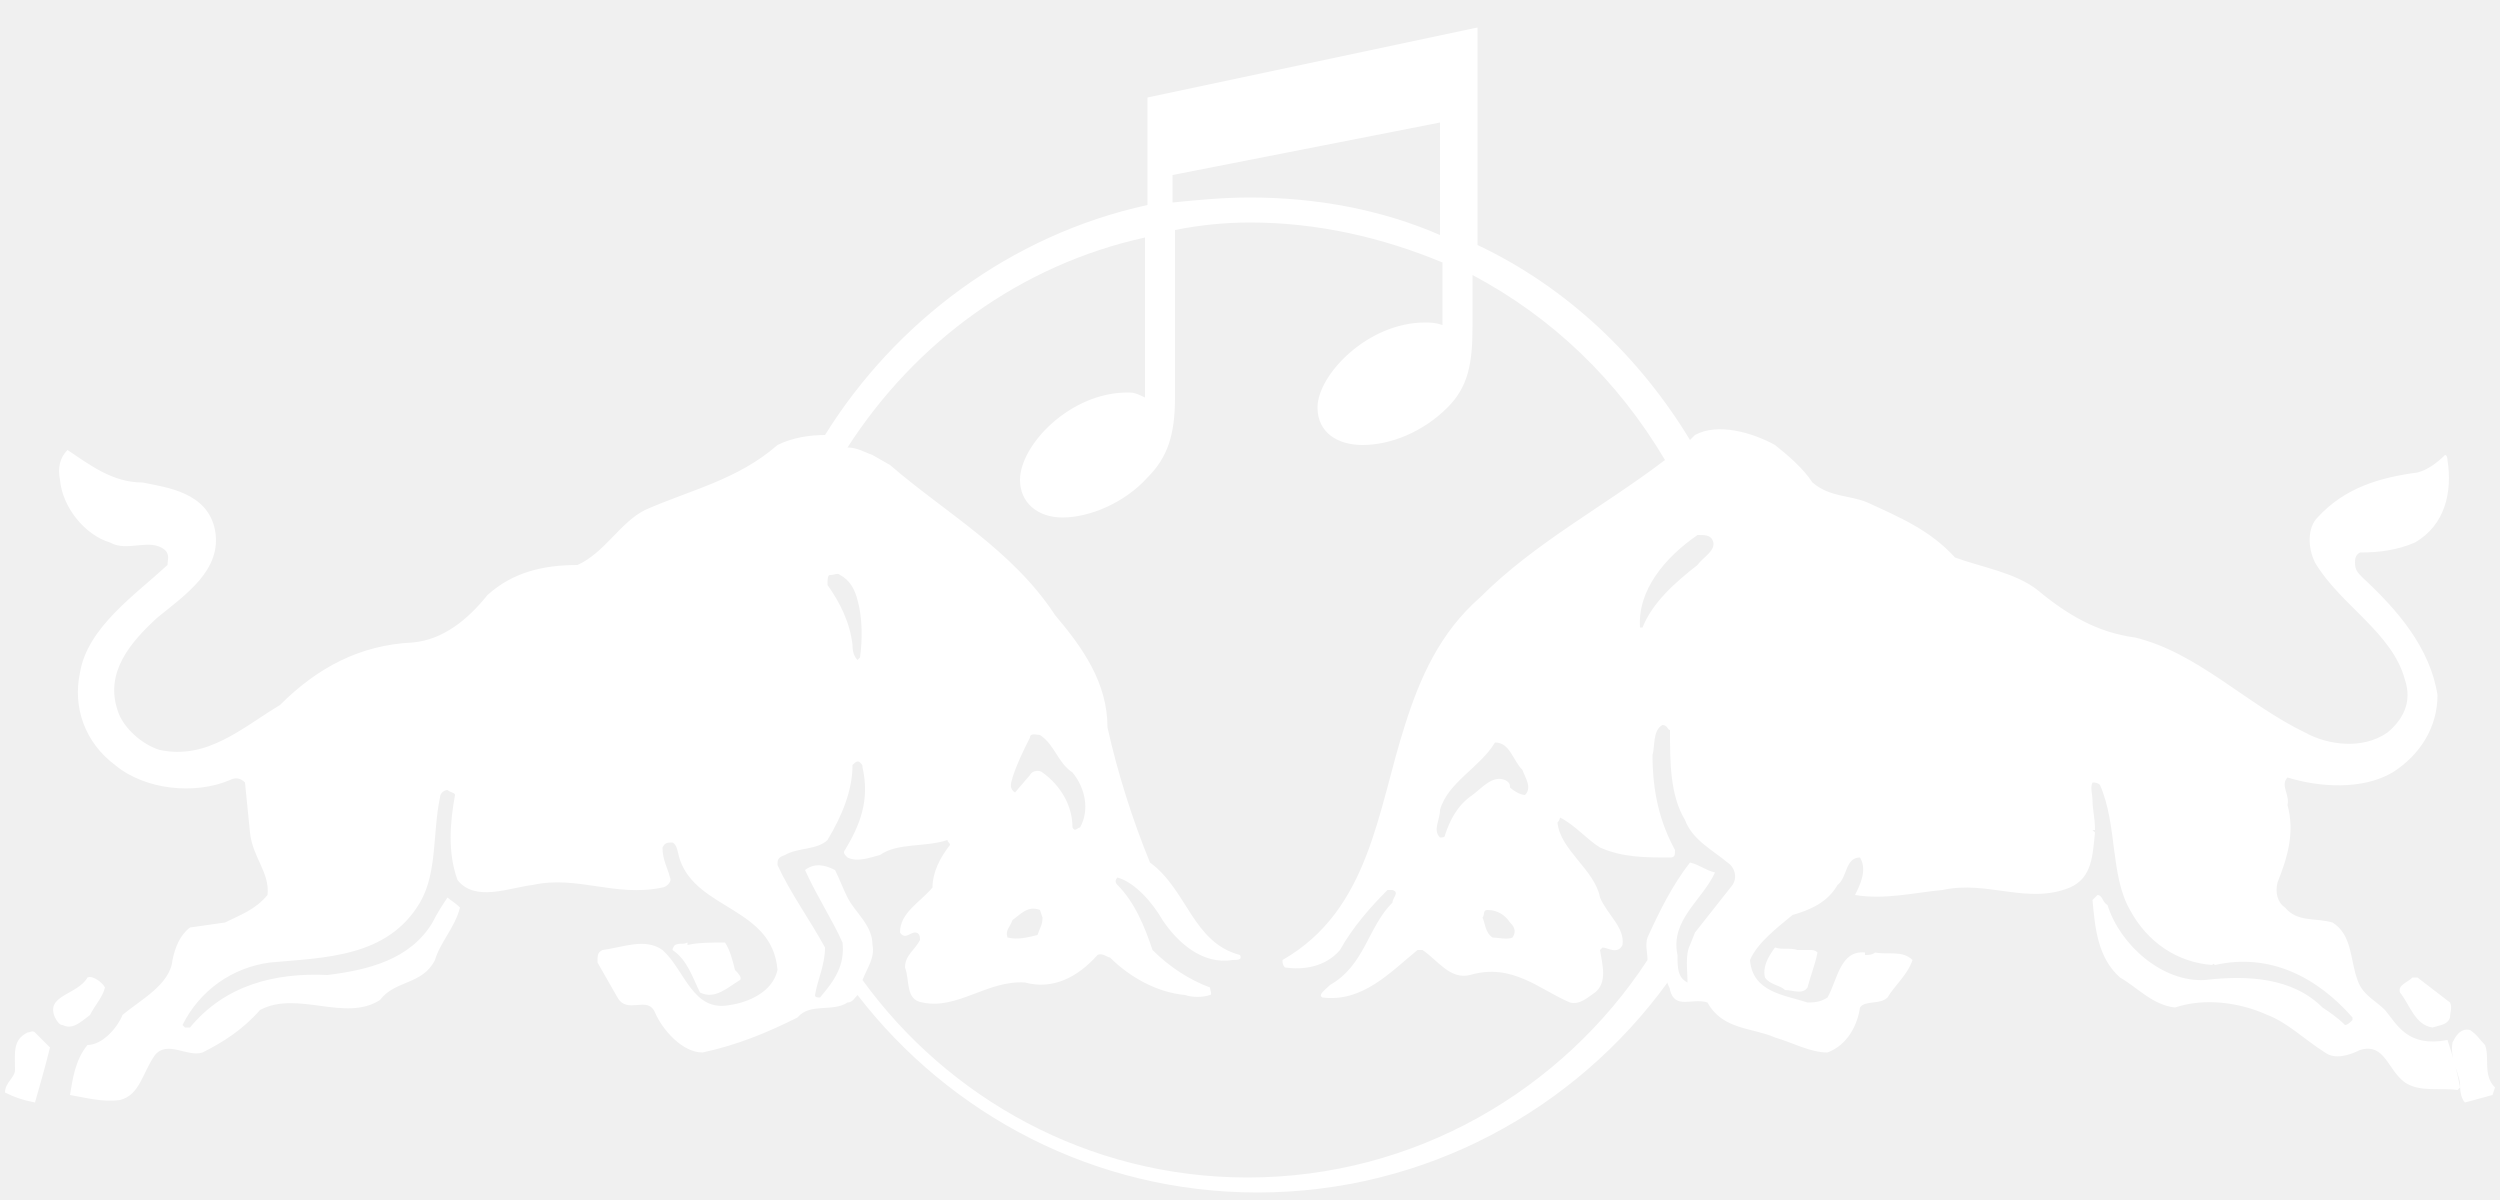
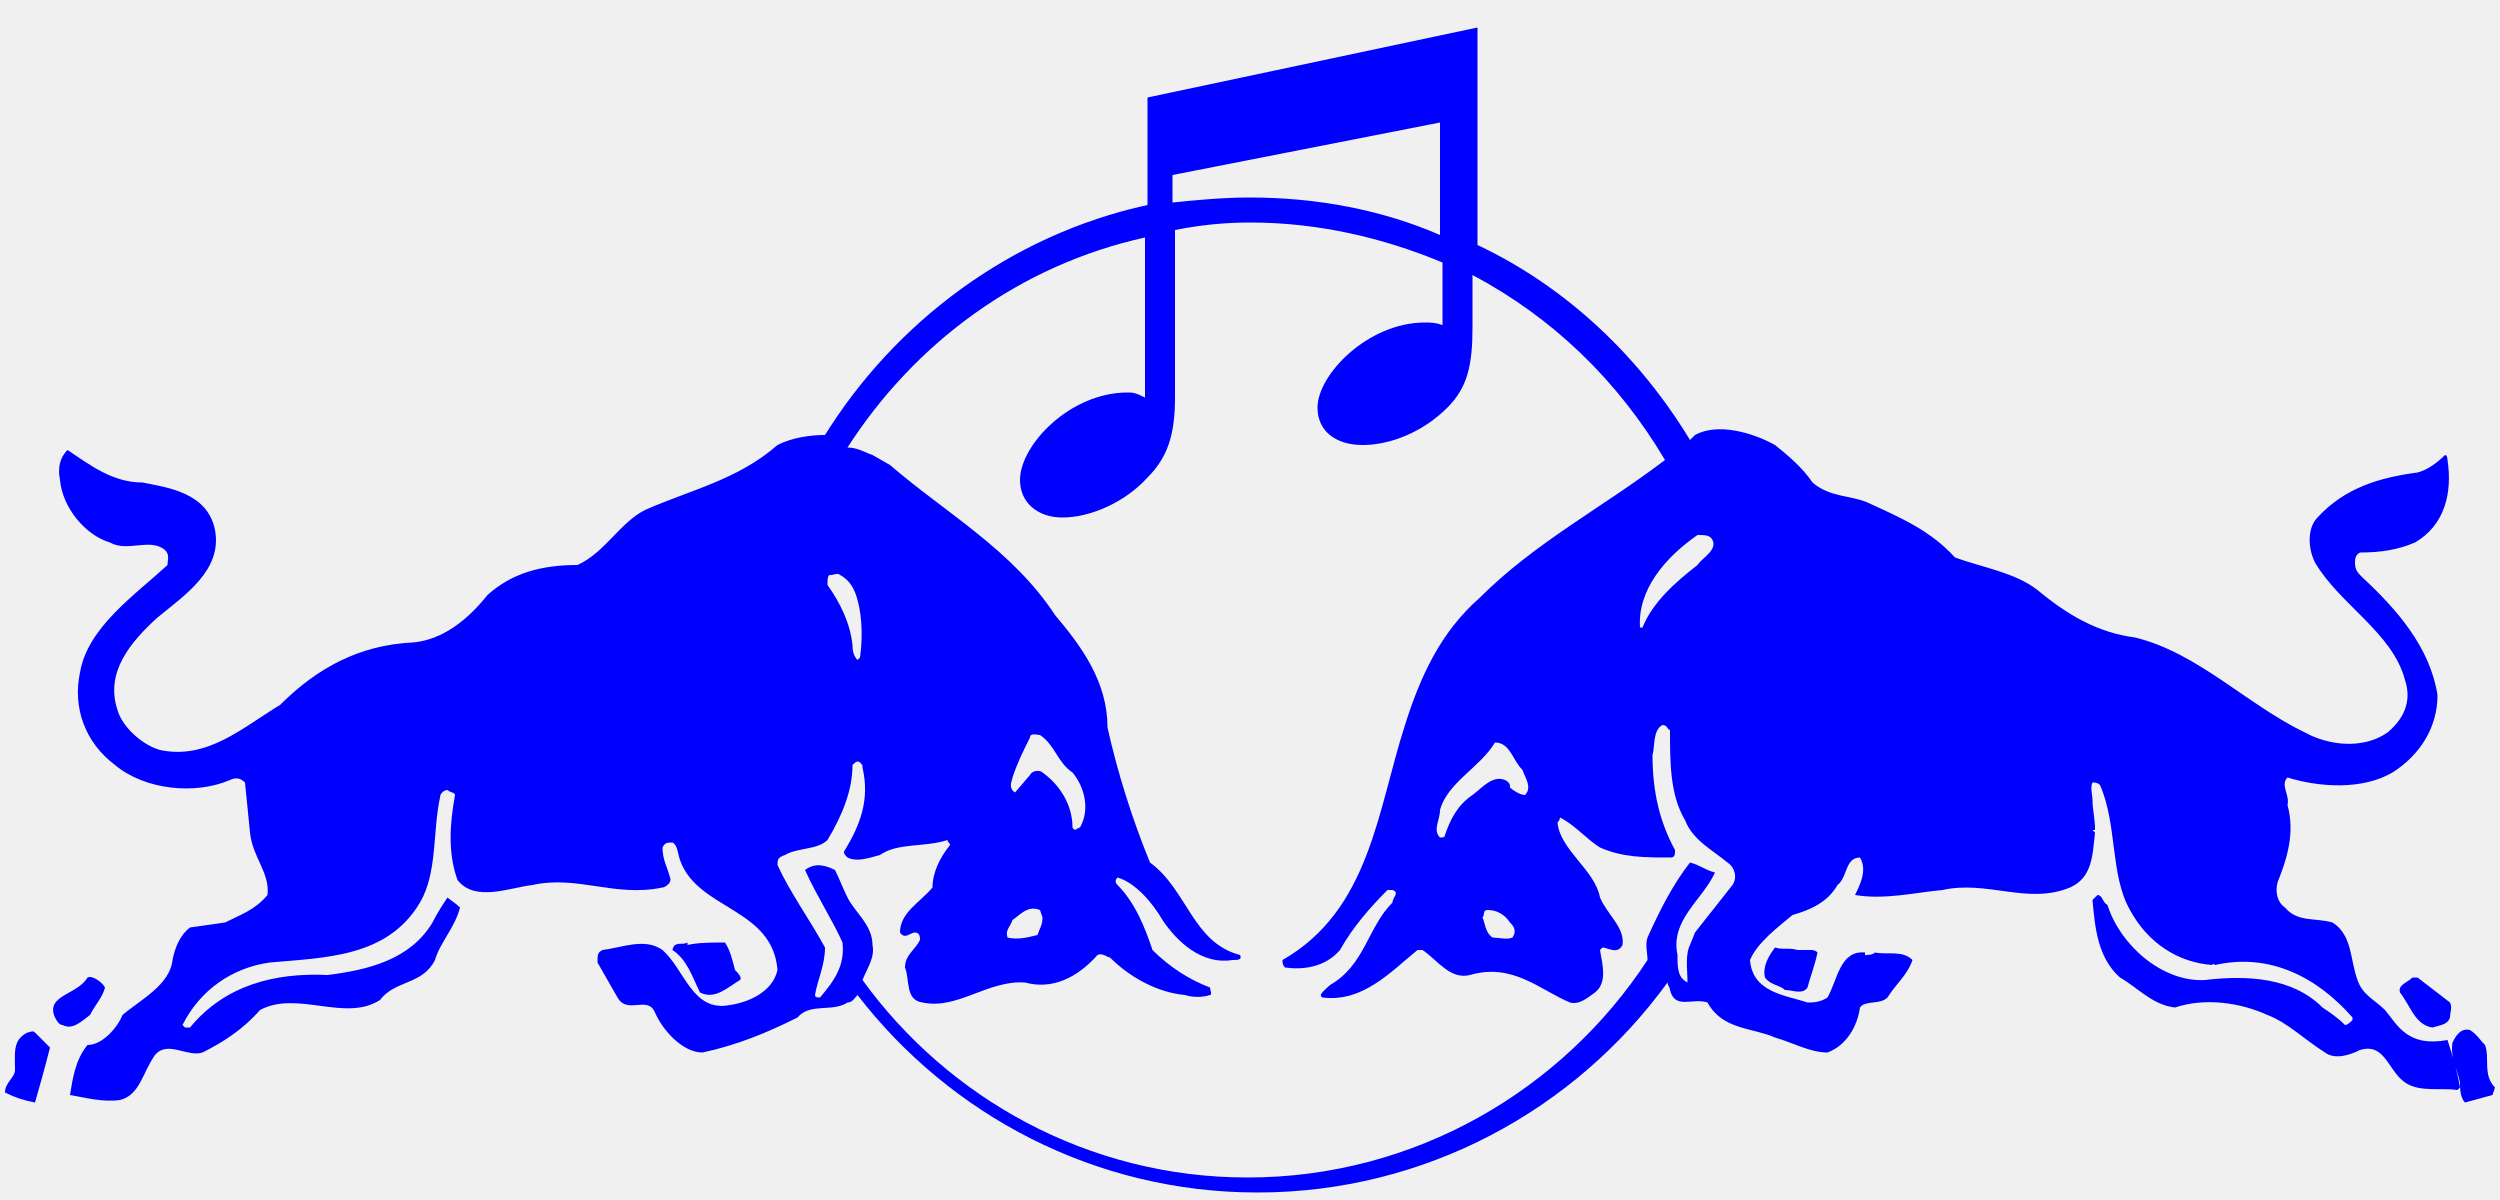
<svg xmlns="http://www.w3.org/2000/svg" version="1.1" xml:space="preserve" viewBox="0 0 100 48" stroke-linejoin="round" class="ng-scope">
-   <path fill="white" d="M95.4 40.4C95 40 94.5 39.8 94.3 39.2 94 38.4 94.1 37.4 93.3 36.9 92.6 36.7 91.9 36.9 91.4 36.3 91.1 36.1 91 35.7 91.1 35.3 91.5 34.3 91.8 33.3 91.5 32.2 91.6 31.8 91.2 31.4 91.5 31.1 92.8 31.5 94.5 31.6 95.7 30.9 96.8 30.2 97.5 29.1 97.5 27.8 97.2 25.9 95.9 24.4 94.5 23.1 94.3 22.9 94.2 22.8 94.2 22.5 94.2 22.4 94.2 22.2 94.4 22.1 95.2 22.1 95.9 22 96.6 21.7 97.8 21 98.1 19.7 97.9 18.4 97.9 18.4 97.9 18.2 97.8 18.2 97.5 18.5 97.1 18.8 96.7 18.9 95.2 19.1 93.8 19.5 92.7 20.7 92.3 21.1 92.3 21.9 92.6 22.5 93.6 24.2 95.7 25.3 96.2 27.2 96.5 28.1 96.1 28.8 95.5 29.3 94.5 30 93.1 29.8 92.2 29.3 89.9 28.2 87.9 26.1 85.4 25.5 83.9 25.3 82.7 24.6 81.5 23.6 80.6 22.9 79.3 22.7 78.2 22.3 77.2 21.2 76 20.7 74.7 20.1 74 19.8 73.2 19.9 72.5 19.3 72.1 18.7 71.5 18.2 71 17.8 70.1 17.3 68.7 16.9 67.8 17.4 67.7 17.5 67.6 17.6 67.6 17.6 65.6 14.3 62.7 11.5 59.1 9.8L59.1 1.1 45.9 3.9 45.9 8.2C40.4 9.4 35.8 12.9 33 17.4 32.4 17.4 31.7 17.5 31.1 17.8 29.5 19.2 27.6 19.6 25.8 20.4 24.8 20.9 24.2 22.1 23.1 22.6 21.7 22.6 20.5 22.9 19.5 23.8 18.7 24.8 17.7 25.6 16.5 25.7 14.4 25.8 12.7 26.7 11.2 28.2 9.7 29.1 8.3 30.4 6.4 30 5.7 29.8 4.9 29.1 4.7 28.4 4.2 26.9 5.2 25.7 6.3 24.7 7.4 23.8 8.9 22.8 8.6 21.2 8.3 19.7 6.7 19.5 5.7 19.3 4.5 19.3 3.6 18.6 2.7 18 2.4 18.3 2.3 18.7 2.4 19.2 2.5 20.3 3.4 21.4 4.4 21.7 5.1 22.1 6 21.5 6.6 22 6.8 22.2 6.7 22.4 6.7 22.6 5.4 23.8 3.5 25.1 3.2 26.9 2.9 28.3 3.4 29.7 4.6 30.6 5.8 31.6 7.8 31.8 9.2 31.2 9.4 31.1 9.6 31.1 9.8 31.3L10 33.3C10.1 34.3 10.8 34.9 10.7 35.8 10.2 36.4 9.6 36.6 9 36.9L7.6 37.1C7.2 37.4 7 37.9 6.9 38.4 6.8 39.4 5.6 40 4.9 40.6 4.7 41.1 4.1 41.8 3.5 41.8 3 42.4 2.9 43.2 2.8 43.8 3.4 43.9 4.1 44.1 4.8 44 5.6 43.8 5.7 42.9 6.2 42.2 6.7 41.6 7.5 42.3 8.1 42.1 8.9 41.7 9.7 41.2 10.4 40.4 11.9 39.6 13.8 40.9 15.2 40 15.8 39.2 16.9 39.4 17.4 38.4 17.6 37.7 18.2 37.1 18.4 36.3 18.2 36.1 18 36 17.9 35.9 17.7 36.2 17.5 36.5 17.3 36.9 16.4 38.4 14.7 38.8 13.1 39 11 38.9 9 39.4 7.6 41.1L7.4 41.1C7.4 41.1 7.3 41 7.3 41 8 39.6 9.3 38.7 10.8 38.5 13 38.3 15.5 38.3 16.8 36.1 17.5 34.9 17.3 33.3 17.6 31.9 17.6 31.7 17.8 31.6 17.9 31.6 18 31.7 18.2 31.7 18.2 31.8 18 32.9 17.9 34.1 18.3 35.2 19 36.1 20.4 35.5 21.3 35.4 23.1 35 24.6 35.9 26.5 35.5 26.6 35.5 26.9 35.3 26.8 35.1 26.7 34.7 26.5 34.4 26.5 33.9 26.6 33.7 26.7 33.7 26.9 33.7 27.1 33.8 27.1 34.1 27.2 34.4 27.9 36.4 30.9 36.3 31.1 38.8 30.9 39.7 29.9 40.1 29.2 40.2 27.7 40.5 27.4 38.8 26.5 38 25.8 37.5 24.9 37.9 24.1 38 23.9 38.1 23.9 38.2 23.9 38.5L24.7 39.9C25.1 40.6 25.9 39.8 26.2 40.5 26.5 41.2 27.3 42.1 28.1 42.1 29.5 41.8 30.7 41.3 31.9 40.7 32.4 40.1 33.3 40.5 33.9 40.1 34.1 40.1 34.2 39.9 34.3 39.8 38 44.6 43.8 47.7 50.3 47.7 57 47.7 63 44.4 66.7 39.3 66.7 39.4 66.8 39.5 66.8 39.6 67 40.4 67.7 39.9 68.3 40.1 68.9 41.2 70.1 41.1 71 41.5 71.7 41.7 72.4 42.1 73.1 42.1 73.9 41.8 74.3 41 74.4 40.3 74.6 40 75.2 40.2 75.5 39.9 75.8 39.4 76.3 39 76.5 38.4 76.1 38 75.5 38.2 75 38.1 74.9 38.2 74.7 38.2 74.6 38.2L74.6 38.1C73.6 38 73.5 39.2 73.1 39.9 72.8 40.1 72.5 40.1 72.3 40.1 71.4 39.8 70.1 39.7 70 38.4 70.3 37.7 71.1 37.1 71.7 36.6 72.4 36.4 73.1 36.1 73.5 35.4 73.9 35.1 73.8 34.3 74.4 34.3 74.7 34.8 74.4 35.4 74.2 35.8 75.4 36 76.6 35.7 77.7 35.6 79.5 35.2 81.1 36.2 82.8 35.5 83.7 35.1 83.7 34.2 83.8 33.3L83.7 33.2 83.8 33.2C83.8 32.7 83.7 32.4 83.7 32 83.7 31.8 83.6 31.5 83.7 31.3 83.8 31.3 83.9 31.3 84 31.4 84.7 33 84.4 35 85.2 36.4 85.9 37.7 87.1 38.5 88.5 38.6 88.5 38.6 88.5 38.5 88.6 38.6 90.8 38.1 92.7 39.1 94.1 40.7L94.1 40.8C94 40.9 93.9 41 93.8 41 93.5 40.7 93.2 40.5 92.9 40.3 91.7 39.1 89.9 39 88.2 39.2 86.5 39.3 84.8 37.8 84.3 36.2 84.1 36.1 84.1 35.8 83.9 35.8 83.8 35.9 83.8 35.9 83.7 36 83.8 37.1 83.9 38.3 84.8 39.1 85.5 39.5 86.1 40.2 87 40.3 88.2 39.9 89.6 40.1 90.7 40.6 91.5 40.9 92.2 41.6 93 42.1 93.4 42.4 94 42.2 94.4 42 95.4 41.7 95.5 42.8 96.2 43.3 96.8 43.7 97.6 43.5 98.3 43.6L98.4 43.5C98.3 42.9 98.1 42.2 97.9 41.6 96.3 41.9 95.9 41 95.4 40.4M67.9 21.4C68.2 21.4 68.4 21.4 68.5 21.6 68.7 22 68.1 22.3 67.9 22.6 67 23.3 66.1 24.1 65.7 25.1L65.6 25.1C65.5 23.6 66.6 22.3 67.9 21.4M46.9 7L57.6 4.9 57.6 9.4C55.3 8.4 52.7 7.9 50 7.9 48.9 7.9 47.9 8 46.9 8.1ZM33.2 23C33.4 23 33.5 22.9 33.6 23 34 23.2 34.2 23.6 34.3 24 34.5 24.7 34.5 25.6 34.4 26.3L34.3 26.4C34.1 26.2 34.1 25.9 34.1 25.8 34 24.9 33.6 24.1 33.1 23.4 33.1 23.2 33.1 23 33.2 23M69.3 35.4L67.8 37.3 67.6 37.8C67.4 38.2 67.5 38.8 67.5 39.3 67.1 39.1 67.1 38.7 67.1 38.2 66.8 36.8 68.1 36 68.6 34.9 68.2 34.8 68 34.6 67.6 34.5 66.9 35.4 66.4 36.4 65.9 37.5 65.8 37.8 65.9 38.1 65.9 38.4 62.5 43.6 56.6 47.1 49.9 47.1 43.5 47.1 37.9 43.9 34.5 39.2 34.7 38.7 35 38.3 34.9 37.8 34.9 37 34.2 36.5 33.9 35.9 33.7 35.5 33.6 35.2 33.4 34.8 33 34.6 32.6 34.5 32.2 34.8 32.7 35.9 33.3 36.8 33.7 37.7 33.8 38.6 33.4 39.2 32.8 39.9 32.7 39.9 32.6 39.9 32.6 39.8 32.7 39.2 33 38.6 33 37.9 32.4 36.8 31.6 35.7 31.1 34.6 31.1 34.4 31.1 34.3 31.4 34.2 31.9 33.9 32.7 34 33.1 33.6 33.7 32.6 34.1 31.6 34.1 30.6 34.2 30.5 34.3 30.4 34.4 30.5 34.5 30.6 34.5 30.6 34.5 30.7 34.8 32 34.4 33 33.8 34 33.7 34.1 33.8 34.2 33.9 34.3 34.3 34.5 34.8 34.3 35.2 34.2 35.9 33.7 37 33.9 37.9 33.6 37.9 33.7 38 33.7 38 33.8 37.6 34.3 37.3 34.9 37.3 35.5 36.8 36.1 36 36.5 36 37.3 36.2 37.6 36.4 37.3 36.6 37.3 36.8 37.3 36.8 37.5 36.8 37.6 36.6 38 36.2 38.2 36.2 38.7 36.4 39.2 36.2 40 36.9 40.1 38.3 40.4 39.5 39.2 41 39.3 42.1 39.6 43.1 39.1 43.9 38.2 44.1 38.1 44.3 38.3 44.4 38.3 45.2 39.1 46.3 39.7 47.4 39.8 47.7 39.9 48.1 39.9 48.4 39.8 48.5 39.8 48.4 39.6 48.4 39.5 47.6 39.2 46.8 38.7 46.1 38 45.8 37.1 45.4 36.1 44.7 35.4 44.6 35.3 44.6 35.2 44.7 35.1 45.4 35.3 46.1 36.1 46.5 36.8 47.1 37.7 48.1 38.6 49.3 38.4 49.5 38.4 49.7 38.4 49.6 38.2 47.7 37.7 47.5 35.6 46 34.5 45.3 32.8 44.7 30.9 44.3 29.1 44.3 27.3 43.3 25.9 42.2 24.6 40.5 22 37.8 20.5 35.6 18.6L34.9 18.2C34.6 18.1 34.3 17.9 33.9 17.9 36.6 13.7 40.8 10.6 45.8 9.5L45.8 15.9C45.4 15.7 45.3 15.7 45.1 15.7 42.8 15.7 40.8 17.8 40.8 19.2 40.8 20.1 41.5 20.7 42.5 20.7 43.6 20.7 45 20.1 45.9 19.1 46.7 18.3 47 17.4 47 15.9L47 9.2C48 9 49 8.9 50 8.9 52.7 8.9 55.3 9.5 57.7 10.5L57.7 13C57.4 12.9 57.2 12.9 57 12.9 54.7 12.9 52.7 15 52.7 16.3 52.7 17.3 53.5 17.8 54.5 17.8 55.6 17.8 56.9 17.3 57.9 16.3 58.7 15.5 58.9 14.6 58.9 13.1L58.9 11C62.1 12.7 64.7 15.2 66.6 18.4 64.1 20.3 61.4 21.7 59.2 23.9 57.6 25.3 56.8 27.1 56.2 29 55.1 32.4 54.8 36.4 51.3 38.4 51.3 38.5 51.3 38.6 51.4 38.7 52.1 38.8 53 38.7 53.6 38 54.1 37.1 54.8 36.3 55.5 35.6L55.7 35.6C56 35.7 55.7 35.9 55.7 36.1 54.7 37.1 54.6 38.6 53.2 39.4 53 39.6 52.7 39.8 52.9 39.9 54.5 40.1 55.6 38.9 56.7 38L56.9 38C57.5 38.4 58 39.2 58.8 39 60.5 38.5 61.6 39.6 62.8 40.1 63.2 40.2 63.5 39.9 63.8 39.7 64.3 39.3 64.1 38.6 64 38L64.1 37.9C64.3 37.9 64.7 38.2 64.9 37.8 65 37.1 64.3 36.6 64 35.9 63.8 34.8 62.4 34 62.3 32.9 62.4 32.8 62.4 32.7 62.4 32.7 63 33 63.5 33.6 64 33.9 64.9 34.3 65.8 34.3 66.8 34.3 67 34.3 67 34.2 67 34 66.4 32.9 66.1 31.7 66.1 30.2 66.2 29.9 66.1 29.2 66.5 29 66.7 29 66.7 29.2 66.8 29.2 66.8 30.5 66.8 31.8 67.4 32.8 67.7 33.6 68.5 34 69.1 34.5 69.4 34.7 69.5 35.1 69.3 35.4M41.7 30.9C41.6 30.8 41.3 30.8 41.2 31L40.6 31.7C40.3 31.5 40.5 31.2 40.5 31.1 40.7 30.5 40.9 30.1 41.2 29.5 41.2 29.3 41.5 29.4 41.6 29.4 42.2 29.8 42.3 30.5 42.9 30.9 43.4 31.5 43.6 32.4 43.2 33.1 43.1 33.1 43 33.3 42.9 33.1 42.9 32.2 42.4 31.4 41.7 30.9M40.5 36.8C40.8 36.6 41.1 36.2 41.6 36.4L41.7 36.7C41.7 37 41.6 37.1 41.5 37.4 41.1 37.5 40.7 37.6 40.3 37.5 40.2 37.2 40.4 37.1 40.5 36.8M60.4 31.5C60.4 31.4 60.4 31.3 60.2 31.2 59.7 31 59.3 31.5 58.9 31.8 58.3 32.2 58 32.8 57.8 33.4 57.8 33.5 57.7 33.5 57.6 33.5 57.3 33.2 57.6 32.8 57.6 32.4 57.9 31.3 59.2 30.7 59.8 29.7 60.4 29.7 60.5 30.4 60.9 30.8 61 31.1 61.3 31.5 61 31.8 60.8 31.8 60.5 31.6 60.4 31.5M60.5 37.5C60.3 37.6 59.9 37.5 59.7 37.5 59.4 37.3 59.4 36.9 59.3 36.7 59.4 36.6 59.3 36.4 59.5 36.4 59.9 36.4 60.2 36.6 60.4 36.9 60.5 37 60.7 37.2 60.5 37.5M29.6 39.2C29.7 39.1 29.5 38.9 29.4 38.8 29.3 38.4 29.2 38 29 37.7 28.5 37.7 27.9 37.7 27.5 37.8L27.5 37.7C27.3 37.8 27.2 37.7 27 37.8 26.9 37.9 26.9 38 26.9 38 27.5 38.4 27.7 39.1 28 39.7 28.6 40 29.1 39.5 29.6 39.2M72.4 38C72.2 38 72 38 71.9 38 71.6 37.9 71.3 38 71 37.9 70.7 38.3 70.5 38.7 70.6 39.1 70.8 39.4 71.2 39.4 71.4 39.6 71.7 39.6 72.1 39.8 72.3 39.5 72.4 39.1 72.6 38.6 72.7 38.1 72.6 38 72.5 38 72.4 38M2.5 41C2.9 41.2 3.2 40.9 3.6 40.6 3.8 40.2 4.1 39.9 4.2 39.5 4.1 39.3 3.7 39 3.5 39.1 3.1 39.8 1.8 39.8 2.2 40.7 2.3 40.9 2.4 41 2.5 41M96.7 39.1L96.5 39.1C96.3 39.3 95.9 39.4 96 39.7 96.4 40.2 96.6 41 97.3 41.1 97.6 41 97.9 41 98 40.7 98 40.5 98.1 40.3 98 40.1ZM1.1 41.3C0.5 41.6 0.6 42.1 0.6 42.8 0.6 43.1 0.2 43.3 0.2 43.7 0.6 43.9 0.9 44 1.4 44.1 1.6 43.4 1.8 42.7 2 41.9L1.4 41.3C1.3 41.2 1.2 41.3 1.1 41.3M99.4 41.8C99.2 41.6 99.1 41.4 98.8 41.2 98.4 41.1 98.2 41.5 98.1 41.7 98 42.3 98.3 42.8 98.4 43.3 98.4 43.5 98.4 43.9 98.6 44.1L99.7 43.8 99.8 43.5C99.3 43 99.6 42.3 99.4 41.8" class="bg-color-primary--svg main-nav-bg-color" />
+   <path fill="blue" d="M95.4 40.4C95 40 94.5 39.8 94.3 39.2 94 38.4 94.1 37.4 93.3 36.9 92.6 36.7 91.9 36.9 91.4 36.3 91.1 36.1 91 35.7 91.1 35.3 91.5 34.3 91.8 33.3 91.5 32.2 91.6 31.8 91.2 31.4 91.5 31.1 92.8 31.5 94.5 31.6 95.7 30.9 96.8 30.2 97.5 29.1 97.5 27.8 97.2 25.9 95.9 24.4 94.5 23.1 94.3 22.9 94.2 22.8 94.2 22.5 94.2 22.4 94.2 22.2 94.4 22.1 95.2 22.1 95.9 22 96.6 21.7 97.8 21 98.1 19.7 97.9 18.4 97.9 18.4 97.9 18.2 97.8 18.2 97.5 18.5 97.1 18.8 96.7 18.9 95.2 19.1 93.8 19.5 92.7 20.7 92.3 21.1 92.3 21.9 92.6 22.5 93.6 24.2 95.7 25.3 96.2 27.2 96.5 28.1 96.1 28.8 95.5 29.3 94.5 30 93.1 29.8 92.2 29.3 89.9 28.2 87.9 26.1 85.4 25.5 83.9 25.3 82.7 24.6 81.5 23.6 80.6 22.9 79.3 22.7 78.2 22.3 77.2 21.2 76 20.7 74.7 20.1 74 19.8 73.2 19.9 72.5 19.3 72.1 18.7 71.5 18.2 71 17.8 70.1 17.3 68.7 16.9 67.8 17.4 67.7 17.5 67.6 17.6 67.6 17.6 65.6 14.3 62.7 11.5 59.1 9.8L59.1 1.1 45.9 3.9 45.9 8.2C40.4 9.4 35.8 12.9 33 17.4 32.4 17.4 31.7 17.5 31.1 17.8 29.5 19.2 27.6 19.6 25.8 20.4 24.8 20.9 24.2 22.1 23.1 22.6 21.7 22.6 20.5 22.9 19.5 23.8 18.7 24.8 17.7 25.6 16.5 25.7 14.4 25.8 12.7 26.7 11.2 28.2 9.7 29.1 8.3 30.4 6.4 30 5.7 29.8 4.9 29.1 4.7 28.4 4.2 26.9 5.2 25.7 6.3 24.7 7.4 23.8 8.9 22.8 8.6 21.2 8.3 19.7 6.7 19.5 5.7 19.3 4.5 19.3 3.6 18.6 2.7 18 2.4 18.3 2.3 18.7 2.4 19.2 2.5 20.3 3.4 21.4 4.4 21.7 5.1 22.1 6 21.5 6.6 22 6.8 22.2 6.7 22.4 6.7 22.6 5.4 23.8 3.5 25.1 3.2 26.9 2.9 28.3 3.4 29.7 4.6 30.6 5.8 31.6 7.8 31.8 9.2 31.2 9.4 31.1 9.6 31.1 9.8 31.3L10 33.3C10.1 34.3 10.8 34.9 10.7 35.8 10.2 36.4 9.6 36.6 9 36.9L7.6 37.1C7.2 37.4 7 37.9 6.9 38.4 6.8 39.4 5.6 40 4.9 40.6 4.7 41.1 4.1 41.8 3.5 41.8 3 42.4 2.9 43.2 2.8 43.8 3.4 43.9 4.1 44.1 4.8 44 5.6 43.8 5.7 42.9 6.2 42.2 6.7 41.6 7.5 42.3 8.1 42.1 8.9 41.7 9.7 41.2 10.4 40.4 11.9 39.6 13.8 40.9 15.2 40 15.8 39.2 16.9 39.4 17.4 38.4 17.6 37.7 18.2 37.1 18.4 36.3 18.2 36.1 18 36 17.9 35.9 17.7 36.2 17.5 36.5 17.3 36.9 16.4 38.4 14.7 38.8 13.1 39 11 38.9 9 39.4 7.6 41.1L7.4 41.1C7.4 41.1 7.3 41 7.3 41 8 39.6 9.3 38.7 10.8 38.5 13 38.3 15.5 38.3 16.8 36.1 17.5 34.9 17.3 33.3 17.6 31.9 17.6 31.7 17.8 31.6 17.9 31.6 18 31.7 18.2 31.7 18.2 31.8 18 32.9 17.9 34.1 18.3 35.2 19 36.1 20.4 35.5 21.3 35.4 23.1 35 24.6 35.9 26.5 35.5 26.6 35.5 26.9 35.3 26.8 35.1 26.7 34.7 26.5 34.4 26.5 33.9 26.6 33.7 26.7 33.7 26.9 33.7 27.1 33.8 27.1 34.1 27.2 34.4 27.9 36.4 30.9 36.3 31.1 38.8 30.9 39.7 29.9 40.1 29.2 40.2 27.7 40.5 27.4 38.8 26.5 38 25.8 37.5 24.9 37.9 24.1 38 23.9 38.1 23.9 38.2 23.9 38.5L24.7 39.9C25.1 40.6 25.9 39.8 26.2 40.5 26.5 41.2 27.3 42.1 28.1 42.1 29.5 41.8 30.7 41.3 31.9 40.7 32.4 40.1 33.3 40.5 33.9 40.1 34.1 40.1 34.2 39.9 34.3 39.8 38 44.6 43.8 47.7 50.3 47.7 57 47.7 63 44.4 66.7 39.3 66.7 39.4 66.8 39.5 66.8 39.6 67 40.4 67.7 39.9 68.3 40.1 68.9 41.2 70.1 41.1 71 41.5 71.7 41.7 72.4 42.1 73.1 42.1 73.9 41.8 74.3 41 74.4 40.3 74.6 40 75.2 40.2 75.5 39.9 75.8 39.4 76.3 39 76.5 38.4 76.1 38 75.5 38.2 75 38.1 74.9 38.2 74.7 38.2 74.6 38.2L74.6 38.1C73.6 38 73.5 39.2 73.1 39.9 72.8 40.1 72.5 40.1 72.3 40.1 71.4 39.8 70.1 39.7 70 38.4 70.3 37.7 71.1 37.1 71.7 36.6 72.4 36.4 73.1 36.1 73.5 35.4 73.9 35.1 73.8 34.3 74.4 34.3 74.7 34.8 74.4 35.4 74.2 35.8 75.4 36 76.6 35.7 77.7 35.6 79.5 35.2 81.1 36.2 82.8 35.5 83.7 35.1 83.7 34.2 83.8 33.3L83.7 33.2 83.8 33.2C83.8 32.7 83.7 32.4 83.7 32 83.7 31.8 83.6 31.5 83.7 31.3 83.8 31.3 83.9 31.3 84 31.4 84.7 33 84.4 35 85.2 36.4 85.9 37.7 87.1 38.5 88.5 38.6 88.5 38.6 88.5 38.5 88.6 38.6 90.8 38.1 92.7 39.1 94.1 40.7L94.1 40.8C94 40.9 93.9 41 93.8 41 93.5 40.7 93.2 40.5 92.9 40.3 91.7 39.1 89.9 39 88.2 39.2 86.5 39.3 84.8 37.8 84.3 36.2 84.1 36.1 84.1 35.8 83.9 35.8 83.8 35.9 83.8 35.9 83.7 36 83.8 37.1 83.9 38.3 84.8 39.1 85.5 39.5 86.1 40.2 87 40.3 88.2 39.9 89.6 40.1 90.7 40.6 91.5 40.9 92.2 41.6 93 42.1 93.4 42.4 94 42.2 94.4 42 95.4 41.7 95.5 42.8 96.2 43.3 96.8 43.7 97.6 43.5 98.3 43.6L98.4 43.5C98.3 42.9 98.1 42.2 97.9 41.6 96.3 41.9 95.9 41 95.4 40.4M67.9 21.4C68.2 21.4 68.4 21.4 68.5 21.6 68.7 22 68.1 22.3 67.9 22.6 67 23.3 66.1 24.1 65.7 25.1L65.6 25.1C65.5 23.6 66.6 22.3 67.9 21.4M46.9 7L57.6 4.9 57.6 9.4C55.3 8.4 52.7 7.9 50 7.9 48.9 7.9 47.9 8 46.9 8.1ZM33.2 23C33.4 23 33.5 22.9 33.6 23 34 23.2 34.2 23.6 34.3 24 34.5 24.7 34.5 25.6 34.4 26.3L34.3 26.4C34.1 26.2 34.1 25.9 34.1 25.8 34 24.9 33.6 24.1 33.1 23.4 33.1 23.2 33.1 23 33.2 23M69.3 35.4L67.8 37.3 67.6 37.8C67.4 38.2 67.5 38.8 67.5 39.3 67.1 39.1 67.1 38.7 67.1 38.2 66.8 36.8 68.1 36 68.6 34.9 68.2 34.8 68 34.6 67.6 34.5 66.9 35.4 66.4 36.4 65.9 37.5 65.8 37.8 65.9 38.1 65.9 38.4 62.5 43.6 56.6 47.1 49.9 47.1 43.5 47.1 37.9 43.9 34.5 39.2 34.7 38.7 35 38.3 34.9 37.8 34.9 37 34.2 36.5 33.9 35.9 33.7 35.5 33.6 35.2 33.4 34.8 33 34.6 32.6 34.5 32.2 34.8 32.7 35.9 33.3 36.8 33.7 37.7 33.8 38.6 33.4 39.2 32.8 39.9 32.7 39.9 32.6 39.9 32.6 39.8 32.7 39.2 33 38.6 33 37.9 32.4 36.8 31.6 35.7 31.1 34.6 31.1 34.4 31.1 34.3 31.4 34.2 31.9 33.9 32.7 34 33.1 33.6 33.7 32.6 34.1 31.6 34.1 30.6 34.2 30.5 34.3 30.4 34.4 30.5 34.5 30.6 34.5 30.6 34.5 30.7 34.8 32 34.4 33 33.8 34 33.7 34.1 33.8 34.2 33.9 34.3 34.3 34.5 34.8 34.3 35.2 34.2 35.9 33.7 37 33.9 37.9 33.6 37.9 33.7 38 33.7 38 33.8 37.6 34.3 37.3 34.9 37.3 35.5 36.8 36.1 36 36.5 36 37.3 36.2 37.6 36.4 37.3 36.6 37.3 36.8 37.3 36.8 37.5 36.8 37.6 36.6 38 36.2 38.2 36.2 38.7 36.4 39.2 36.2 40 36.9 40.1 38.3 40.4 39.5 39.2 41 39.3 42.1 39.6 43.1 39.1 43.9 38.2 44.1 38.1 44.3 38.3 44.4 38.3 45.2 39.1 46.3 39.7 47.4 39.8 47.7 39.9 48.1 39.9 48.4 39.8 48.5 39.8 48.4 39.6 48.4 39.5 47.6 39.2 46.8 38.7 46.1 38 45.8 37.1 45.4 36.1 44.7 35.4 44.6 35.3 44.6 35.2 44.7 35.1 45.4 35.3 46.1 36.1 46.5 36.8 47.1 37.7 48.1 38.6 49.3 38.4 49.5 38.4 49.7 38.4 49.6 38.2 47.7 37.7 47.5 35.6 46 34.5 45.3 32.8 44.7 30.9 44.3 29.1 44.3 27.3 43.3 25.9 42.2 24.6 40.5 22 37.8 20.5 35.6 18.6L34.9 18.2C34.6 18.1 34.3 17.9 33.9 17.9 36.6 13.7 40.8 10.6 45.8 9.5L45.8 15.9C45.4 15.7 45.3 15.7 45.1 15.7 42.8 15.7 40.8 17.8 40.8 19.2 40.8 20.1 41.5 20.7 42.5 20.7 43.6 20.7 45 20.1 45.9 19.1 46.7 18.3 47 17.4 47 15.9L47 9.2C48 9 49 8.9 50 8.9 52.7 8.9 55.3 9.5 57.7 10.5L57.7 13C57.4 12.9 57.2 12.9 57 12.9 54.7 12.9 52.7 15 52.7 16.3 52.7 17.3 53.5 17.8 54.5 17.8 55.6 17.8 56.9 17.3 57.9 16.3 58.7 15.5 58.9 14.6 58.9 13.1L58.9 11C62.1 12.7 64.7 15.2 66.6 18.4 64.1 20.3 61.4 21.7 59.2 23.9 57.6 25.3 56.8 27.1 56.2 29 55.1 32.4 54.8 36.4 51.3 38.4 51.3 38.5 51.3 38.6 51.4 38.7 52.1 38.8 53 38.7 53.6 38 54.1 37.1 54.8 36.3 55.5 35.6L55.7 35.6C56 35.7 55.7 35.9 55.7 36.1 54.7 37.1 54.6 38.6 53.2 39.4 53 39.6 52.7 39.8 52.9 39.9 54.5 40.1 55.6 38.9 56.7 38L56.9 38C57.5 38.4 58 39.2 58.8 39 60.5 38.5 61.6 39.6 62.8 40.1 63.2 40.2 63.5 39.9 63.8 39.7 64.3 39.3 64.1 38.6 64 38L64.1 37.9C64.3 37.9 64.7 38.2 64.9 37.8 65 37.1 64.3 36.6 64 35.9 63.8 34.8 62.4 34 62.3 32.9 62.4 32.8 62.4 32.7 62.4 32.7 63 33 63.5 33.6 64 33.9 64.9 34.3 65.8 34.3 66.8 34.3 67 34.3 67 34.2 67 34 66.4 32.9 66.1 31.7 66.1 30.2 66.2 29.9 66.1 29.2 66.5 29 66.7 29 66.7 29.2 66.8 29.2 66.8 30.5 66.8 31.8 67.4 32.8 67.7 33.6 68.5 34 69.1 34.5 69.4 34.7 69.5 35.1 69.3 35.4M41.7 30.9C41.6 30.8 41.3 30.8 41.2 31L40.6 31.7C40.3 31.5 40.5 31.2 40.5 31.1 40.7 30.5 40.9 30.1 41.2 29.5 41.2 29.3 41.5 29.4 41.6 29.4 42.2 29.8 42.3 30.5 42.9 30.9 43.4 31.5 43.6 32.4 43.2 33.1 43.1 33.1 43 33.3 42.9 33.1 42.9 32.2 42.4 31.4 41.7 30.9M40.5 36.8C40.8 36.6 41.1 36.2 41.6 36.4L41.7 36.7C41.7 37 41.6 37.1 41.5 37.4 41.1 37.5 40.7 37.6 40.3 37.5 40.2 37.2 40.4 37.1 40.5 36.8M60.4 31.5C60.4 31.4 60.4 31.3 60.2 31.2 59.7 31 59.3 31.5 58.9 31.8 58.3 32.2 58 32.8 57.8 33.4 57.8 33.5 57.7 33.5 57.6 33.5 57.3 33.2 57.6 32.8 57.6 32.4 57.9 31.3 59.2 30.7 59.8 29.7 60.4 29.7 60.5 30.4 60.9 30.8 61 31.1 61.3 31.5 61 31.8 60.8 31.8 60.5 31.6 60.4 31.5M60.5 37.5C60.3 37.6 59.9 37.5 59.7 37.5 59.4 37.3 59.4 36.9 59.3 36.7 59.4 36.6 59.3 36.4 59.5 36.4 59.9 36.4 60.2 36.6 60.4 36.9 60.5 37 60.7 37.2 60.5 37.5M29.6 39.2C29.7 39.1 29.5 38.9 29.4 38.8 29.3 38.4 29.2 38 29 37.7 28.5 37.7 27.9 37.7 27.5 37.8L27.5 37.7C27.3 37.8 27.2 37.7 27 37.8 26.9 37.9 26.9 38 26.9 38 27.5 38.4 27.7 39.1 28 39.7 28.6 40 29.1 39.5 29.6 39.2M72.4 38C72.2 38 72 38 71.9 38 71.6 37.9 71.3 38 71 37.9 70.7 38.3 70.5 38.7 70.6 39.1 70.8 39.4 71.2 39.4 71.4 39.6 71.7 39.6 72.1 39.8 72.3 39.5 72.4 39.1 72.6 38.6 72.7 38.1 72.6 38 72.5 38 72.4 38M2.5 41C2.9 41.2 3.2 40.9 3.6 40.6 3.8 40.2 4.1 39.9 4.2 39.5 4.1 39.3 3.7 39 3.5 39.1 3.1 39.8 1.8 39.8 2.2 40.7 2.3 40.9 2.4 41 2.5 41M96.7 39.1L96.5 39.1C96.3 39.3 95.9 39.4 96 39.7 96.4 40.2 96.6 41 97.3 41.1 97.6 41 97.9 41 98 40.7 98 40.5 98.1 40.3 98 40.1ZM1.1 41.3C0.5 41.6 0.6 42.1 0.6 42.8 0.6 43.1 0.2 43.3 0.2 43.7 0.6 43.9 0.9 44 1.4 44.1 1.6 43.4 1.8 42.7 2 41.9L1.4 41.3C1.3 41.2 1.2 41.3 1.1 41.3M99.4 41.8C99.2 41.6 99.1 41.4 98.8 41.2 98.4 41.1 98.2 41.5 98.1 41.7 98 42.3 98.3 42.8 98.4 43.3 98.4 43.5 98.4 43.9 98.6 44.1L99.7 43.8 99.8 43.5C99.3 43 99.6 42.3 99.4 41.8" class="bg-color-primary--svg main-nav-bg-color" />
</svg>
